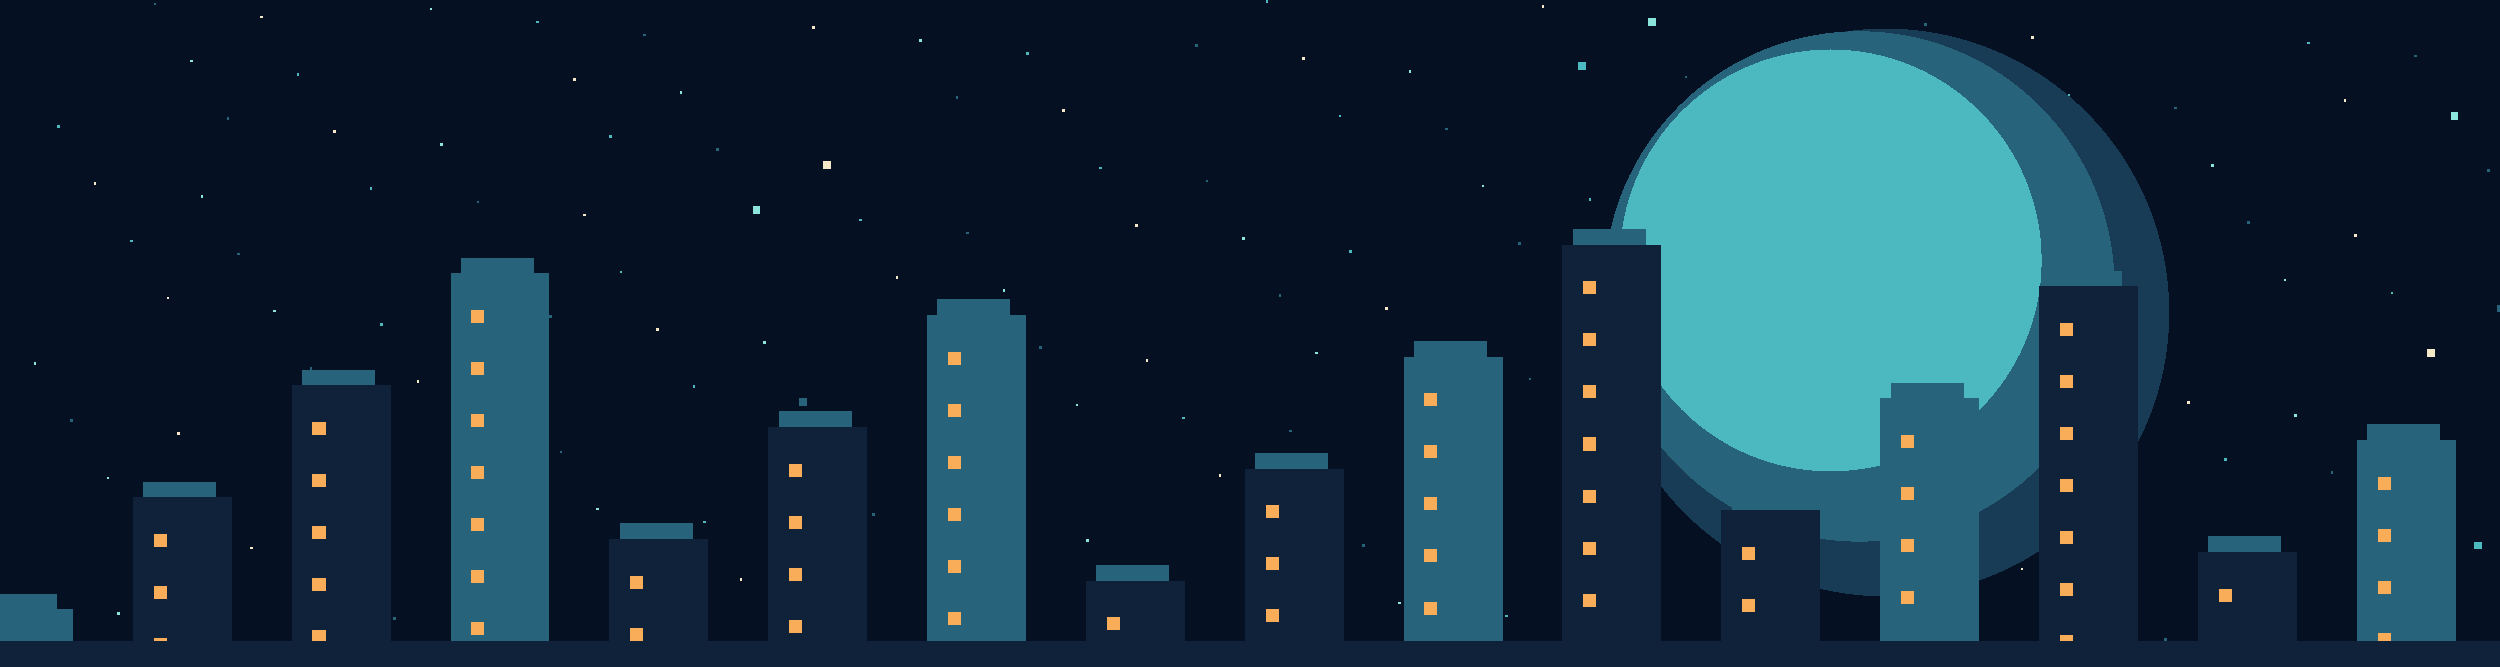
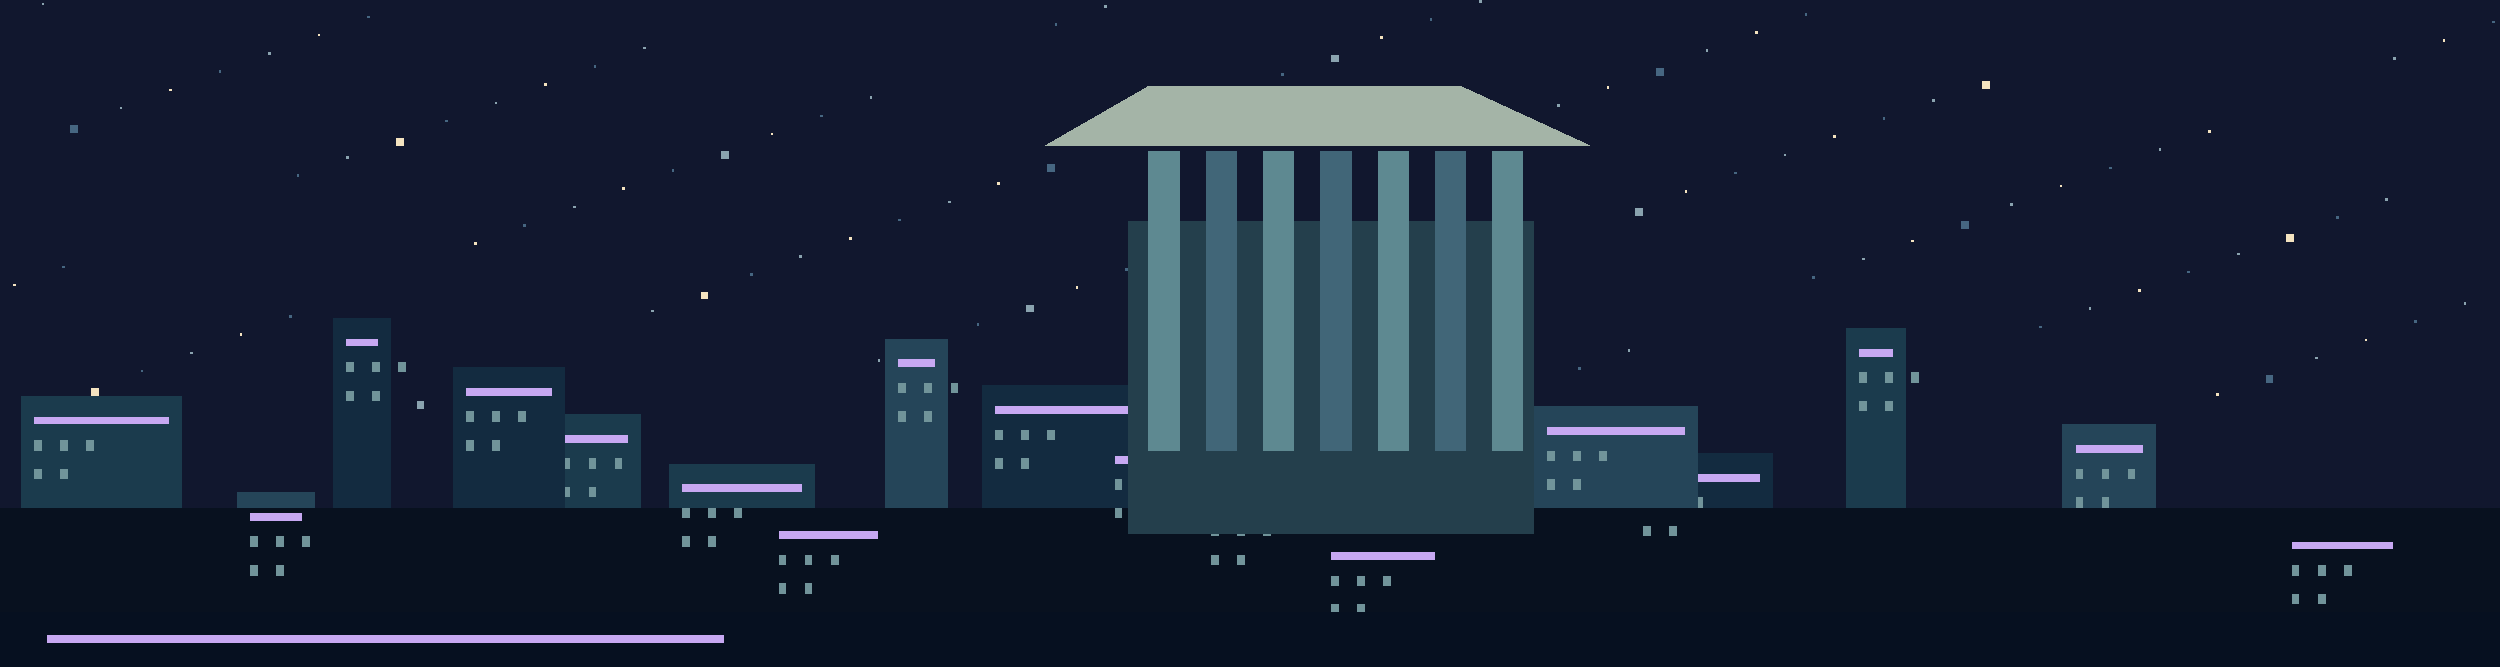
<svg xmlns="http://www.w3.org/2000/svg" width="960" height="256" viewBox="0 0 960 256" shape-rendering="crispEdges">
-   <rect x="0" y="0" width="960" height="256" fill="#061023" />
-   <rect x="923" y="225" width="3" height="3" fill="#27637b" />
-   <rect x="234" y="52" width="1" height="1" fill="#4cb9c1" />
-   <rect x="505" y="135" width="1" height="1" fill="#8ce5dc" />
-   <rect x="776" y="218" width="1" height="1" fill="#f4e8c9" />
-   <rect x="87" y="45" width="1" height="1" fill="#27637b" />
-   <rect x="358" y="128" width="1" height="1" fill="#4cb9c1" />
-   <rect x="629" y="211" width="1" height="1" fill="#8ce5dc" />
-   <rect x="900" y="38" width="1" height="1" fill="#f4e8c9" />
-   <rect x="211" y="121" width="1" height="1" fill="#27637b" />
-   <rect x="482" y="204" width="1" height="1" fill="#4cb9c1" />
-   <rect x="753" y="31" width="1" height="1" fill="#8ce5dc" />
-   <rect x="64" y="114" width="1" height="1" fill="#f4e8c9" />
-   <rect x="335" y="197" width="1" height="1" fill="#27637b" />
-   <rect x="606" y="24" width="3" height="3" fill="#4cb9c1" />
-   <rect x="877" y="107" width="1" height="1" fill="#8ce5dc" />
-   <rect x="188" y="190" width="1" height="1" fill="#f4e8c9" />
-   <rect x="459" y="17" width="1" height="1" fill="#27637b" />
-   <rect x="730" y="100" width="1" height="1" fill="#4cb9c1" />
-   <rect x="41" y="183" width="1" height="1" fill="#8ce5dc" />
-   <rect x="312" y="10" width="1" height="1" fill="#f4e8c9" />
-   <rect x="583" y="93" width="1" height="1" fill="#27637b" />
-   <rect x="854" y="176" width="1" height="1" fill="#4cb9c1" />
-   <rect x="165" y="3" width="1" height="1" fill="#8ce5dc" />
-   <rect x="436" y="86" width="1" height="1" fill="#f4e8c9" />
-   <rect x="707" y="169" width="1" height="1" fill="#27637b" />
-   <rect x="18" y="252" width="1" height="1" fill="#4cb9c1" />
-   <rect x="289" y="79" width="3" height="3" fill="#8ce5dc" />
-   <rect x="560" y="162" width="1" height="1" fill="#f4e8c9" />
-   <rect x="831" y="245" width="1" height="1" fill="#27637b" />
-   <rect x="142" y="72" width="1" height="1" fill="#4cb9c1" />
-   <rect x="413" y="155" width="1" height="1" fill="#8ce5dc" />
-   <rect x="684" y="238" width="1" height="1" fill="#f4e8c9" />
-   <rect x="955" y="65" width="1" height="1" fill="#27637b" />
-   <rect x="266" y="148" width="1" height="1" fill="#4cb9c1" />
-   <rect x="537" y="231" width="1" height="1" fill="#8ce5dc" />
-   <rect x="808" y="58" width="1" height="1" fill="#f4e8c9" />
-   <rect x="119" y="141" width="1" height="1" fill="#27637b" />
-   <rect x="390" y="224" width="1" height="1" fill="#4cb9c1" />
-   <rect x="661" y="51" width="1" height="1" fill="#8ce5dc" />
-   <rect x="932" y="134" width="3" height="3" fill="#f4e8c9" />
-   <rect x="243" y="217" width="1" height="1" fill="#27637b" />
-   <rect x="514" y="44" width="1" height="1" fill="#4cb9c1" />
-   <rect x="785" y="127" width="1" height="1" fill="#8ce5dc" />
-   <rect x="96" y="210" width="1" height="1" fill="#f4e8c9" />
-   <rect x="367" y="37" width="1" height="1" fill="#27637b" />
-   <rect x="638" y="120" width="1" height="1" fill="#4cb9c1" />
-   <rect x="909" y="203" width="1" height="1" fill="#8ce5dc" />
-   <rect x="220" y="30" width="1" height="1" fill="#f4e8c9" />
-   <rect x="491" y="113" width="1" height="1" fill="#27637b" />
-   <rect x="762" y="196" width="1" height="1" fill="#4cb9c1" />
-   <rect x="73" y="23" width="1" height="1" fill="#8ce5dc" />
-   <rect x="344" y="106" width="1" height="1" fill="#f4e8c9" />
-   <rect x="615" y="189" width="3" height="3" fill="#27637b" />
-   <rect x="886" y="16" width="1" height="1" fill="#4cb9c1" />
-   <rect x="197" y="99" width="1" height="1" fill="#8ce5dc" />
-   <rect x="468" y="182" width="1" height="1" fill="#f4e8c9" />
-   <rect x="739" y="9" width="1" height="1" fill="#27637b" />
-   <rect x="50" y="92" width="1" height="1" fill="#4cb9c1" />
-   <rect x="321" y="175" width="1" height="1" fill="#8ce5dc" />
-   <rect x="592" y="2" width="1" height="1" fill="#f4e8c9" />
-   <rect x="863" y="85" width="1" height="1" fill="#27637b" />
-   <rect x="174" y="168" width="1" height="1" fill="#4cb9c1" />
-   <rect x="445" y="251" width="1" height="1" fill="#8ce5dc" />
-   <rect x="716" y="78" width="1" height="1" fill="#f4e8c9" />
-   <rect x="27" y="161" width="1" height="1" fill="#27637b" />
-   <rect x="298" y="244" width="3" height="3" fill="#4cb9c1" />
-   <rect x="569" y="71" width="1" height="1" fill="#8ce5dc" />
-   <rect x="840" y="154" width="1" height="1" fill="#f4e8c9" />
-   <rect x="151" y="237" width="1" height="1" fill="#27637b" />
-   <rect x="422" y="64" width="1" height="1" fill="#4cb9c1" />
-   <rect x="693" y="147" width="1" height="1" fill="#8ce5dc" />
-   <rect x="4" y="230" width="1" height="1" fill="#f4e8c9" />
-   <rect x="275" y="57" width="1" height="1" fill="#27637b" />
-   <rect x="546" y="140" width="1" height="1" fill="#4cb9c1" />
-   <rect x="817" y="223" width="1" height="1" fill="#8ce5dc" />
-   <rect x="128" y="50" width="1" height="1" fill="#f4e8c9" />
-   <rect x="399" y="133" width="1" height="1" fill="#27637b" />
-   <rect x="670" y="216" width="1" height="1" fill="#4cb9c1" />
-   <rect x="941" y="43" width="3" height="3" fill="#8ce5dc" />
-   <rect x="252" y="126" width="1" height="1" fill="#f4e8c9" />
-   <rect x="523" y="209" width="1" height="1" fill="#27637b" />
-   <rect x="794" y="36" width="1" height="1" fill="#4cb9c1" />
-   <rect x="105" y="119" width="1" height="1" fill="#8ce5dc" />
-   <rect x="376" y="202" width="1" height="1" fill="#f4e8c9" />
-   <rect x="647" y="29" width="1" height="1" fill="#27637b" />
-   <rect x="918" y="112" width="1" height="1" fill="#4cb9c1" />
-   <rect x="229" y="195" width="1" height="1" fill="#8ce5dc" />
-   <rect x="500" y="22" width="1" height="1" fill="#f4e8c9" />
-   <rect x="771" y="105" width="1" height="1" fill="#27637b" />
-   <rect x="82" y="188" width="1" height="1" fill="#4cb9c1" />
-   <rect x="353" y="15" width="1" height="1" fill="#8ce5dc" />
-   <rect x="624" y="98" width="3" height="3" fill="#f4e8c9" />
-   <rect x="895" y="181" width="1" height="1" fill="#27637b" />
-   <rect x="206" y="8" width="1" height="1" fill="#4cb9c1" />
-   <rect x="477" y="91" width="1" height="1" fill="#8ce5dc" />
-   <rect x="748" y="174" width="1" height="1" fill="#f4e8c9" />
-   <rect x="59" y="1" width="1" height="1" fill="#27637b" />
-   <rect x="330" y="84" width="1" height="1" fill="#4cb9c1" />
-   <rect x="601" y="167" width="1" height="1" fill="#8ce5dc" />
-   <rect x="872" y="250" width="1" height="1" fill="#f4e8c9" />
-   <rect x="183" y="77" width="1" height="1" fill="#27637b" />
-   <rect x="454" y="160" width="1" height="1" fill="#4cb9c1" />
-   <rect x="725" y="243" width="1" height="1" fill="#8ce5dc" />
-   <rect x="36" y="70" width="1" height="1" fill="#f4e8c9" />
-   <rect x="307" y="153" width="3" height="3" fill="#27637b" />
-   <rect x="578" y="236" width="1" height="1" fill="#4cb9c1" />
-   <rect x="849" y="63" width="1" height="1" fill="#8ce5dc" />
-   <rect x="160" y="146" width="1" height="1" fill="#f4e8c9" />
-   <rect x="431" y="229" width="1" height="1" fill="#27637b" />
-   <rect x="702" y="56" width="1" height="1" fill="#4cb9c1" />
-   <rect x="13" y="139" width="1" height="1" fill="#8ce5dc" />
-   <rect x="284" y="222" width="1" height="1" fill="#f4e8c9" />
-   <rect x="555" y="49" width="1" height="1" fill="#27637b" />
-   <rect x="826" y="132" width="1" height="1" fill="#4cb9c1" />
-   <rect x="137" y="215" width="1" height="1" fill="#8ce5dc" />
-   <rect x="408" y="42" width="1" height="1" fill="#f4e8c9" />
-   <rect x="679" y="125" width="1" height="1" fill="#27637b" />
-   <rect x="950" y="208" width="3" height="3" fill="#4cb9c1" />
-   <rect x="261" y="35" width="1" height="1" fill="#8ce5dc" />
-   <rect x="532" y="118" width="1" height="1" fill="#f4e8c9" />
-   <rect x="803" y="201" width="1" height="1" fill="#27637b" />
-   <rect x="114" y="28" width="1" height="1" fill="#4cb9c1" />
-   <rect x="385" y="111" width="1" height="1" fill="#8ce5dc" />
-   <rect x="656" y="194" width="1" height="1" fill="#f4e8c9" />
-   <rect x="927" y="21" width="1" height="1" fill="#27637b" />
-   <rect x="238" y="104" width="1" height="1" fill="#4cb9c1" />
-   <rect x="509" y="187" width="1" height="1" fill="#8ce5dc" />
-   <rect x="780" y="14" width="1" height="1" fill="#f4e8c9" />
-   <rect x="91" y="97" width="1" height="1" fill="#27637b" />
-   <rect x="362" y="180" width="1" height="1" fill="#4cb9c1" />
-   <rect x="633" y="7" width="3" height="3" fill="#8ce5dc" />
-   <rect x="904" y="90" width="1" height="1" fill="#f4e8c9" />
-   <rect x="215" y="173" width="1" height="1" fill="#27637b" />
-   <rect x="486" y="0" width="1" height="1" fill="#4cb9c1" />
-   <rect x="757" y="83" width="1" height="1" fill="#8ce5dc" />
-   <rect x="68" y="166" width="1" height="1" fill="#f4e8c9" />
-   <rect x="339" y="249" width="1" height="1" fill="#27637b" />
-   <rect x="610" y="76" width="1" height="1" fill="#4cb9c1" />
-   <rect x="881" y="159" width="1" height="1" fill="#8ce5dc" />
-   <rect x="192" y="242" width="1" height="1" fill="#f4e8c9" />
-   <rect x="463" y="69" width="1" height="1" fill="#27637b" />
-   <rect x="734" y="152" width="1" height="1" fill="#4cb9c1" />
-   <rect x="45" y="235" width="1" height="1" fill="#8ce5dc" />
-   <rect x="316" y="62" width="3" height="3" fill="#f4e8c9" />
-   <rect x="587" y="145" width="1" height="1" fill="#27637b" />
-   <rect x="858" y="228" width="1" height="1" fill="#4cb9c1" />
-   <rect x="169" y="55" width="1" height="1" fill="#8ce5dc" />
-   <rect x="440" y="138" width="1" height="1" fill="#f4e8c9" />
-   <rect x="711" y="221" width="1" height="1" fill="#27637b" />
-   <rect x="22" y="48" width="1" height="1" fill="#4cb9c1" />
-   <rect x="293" y="131" width="1" height="1" fill="#8ce5dc" />
-   <rect x="564" y="214" width="1" height="1" fill="#f4e8c9" />
-   <rect x="835" y="41" width="1" height="1" fill="#27637b" />
-   <rect x="146" y="124" width="1" height="1" fill="#4cb9c1" />
-   <rect x="417" y="207" width="1" height="1" fill="#8ce5dc" />
-   <rect x="688" y="34" width="1" height="1" fill="#f4e8c9" />
-   <rect x="959" y="117" width="3" height="3" fill="#27637b" />
-   <rect x="270" y="200" width="1" height="1" fill="#4cb9c1" />
-   <rect x="541" y="27" width="1" height="1" fill="#8ce5dc" />
-   <rect x="812" y="110" width="1" height="1" fill="#f4e8c9" />
-   <rect x="123" y="193" width="1" height="1" fill="#27637b" />
-   <rect x="394" y="20" width="1" height="1" fill="#4cb9c1" />
-   <rect x="665" y="103" width="1" height="1" fill="#8ce5dc" />
-   <rect x="936" y="186" width="1" height="1" fill="#f4e8c9" />
-   <rect x="247" y="13" width="1" height="1" fill="#27637b" />
-   <rect x="518" y="96" width="1" height="1" fill="#4cb9c1" />
-   <rect x="789" y="179" width="1" height="1" fill="#8ce5dc" />
-   <rect x="100" y="6" width="1" height="1" fill="#f4e8c9" />
-   <rect x="371" y="89" width="1" height="1" fill="#27637b" />
-   <rect x="642" y="172" width="3" height="3" fill="#4cb9c1" />
-   <rect x="913" y="255" width="1" height="1" fill="#8ce5dc" />
-   <rect x="224" y="82" width="1" height="1" fill="#f4e8c9" />
-   <rect x="495" y="165" width="1" height="1" fill="#27637b" />
-   <rect x="766" y="248" width="1" height="1" fill="#4cb9c1" />
-   <rect x="77" y="75" width="1" height="1" fill="#8ce5dc" />
-   <circle cx="724" cy="120" r="109" fill="#183b56" />
-   <circle cx="714" cy="110" r="98" fill="#27637b" />
-   <circle cx="703" cy="100" r="81" fill="#4cb9c1" />
-   <rect x="-10" y="234" width="38" height="22" fill="#27637b" />
-   <rect x="-6" y="228" width="28" height="6" fill="#27637b" />
-   <rect x="-2" y="248" width="5" height="5" fill="#f9ad58" />
-   <rect x="51" y="191" width="38" height="65" fill="#10223a" />
-   <rect x="55" y="185" width="28" height="6" fill="#27637b" />
-   <rect x="59" y="205" width="5" height="5" fill="#f9ad58" />
-   <rect x="59" y="225" width="5" height="5" fill="#f9ad58" />
-   <rect x="59" y="245" width="5" height="5" fill="#f9ad58" />
-   <rect x="112" y="148" width="38" height="108" fill="#10223a" />
-   <rect x="116" y="142" width="28" height="6" fill="#27637b" />
-   <rect x="120" y="162" width="5" height="5" fill="#f9ad58" />
-   <rect x="120" y="182" width="5" height="5" fill="#f9ad58" />
-   <rect x="120" y="202" width="5" height="5" fill="#f9ad58" />
-   <rect x="120" y="222" width="5" height="5" fill="#f9ad58" />
-   <rect x="120" y="242" width="5" height="5" fill="#f9ad58" />
-   <rect x="173" y="105" width="38" height="151" fill="#27637b" />
-   <rect x="177" y="99" width="28" height="6" fill="#27637b" />
-   <rect x="181" y="119" width="5" height="5" fill="#f9ad58" />
-   <rect x="181" y="139" width="5" height="5" fill="#f9ad58" />
-   <rect x="181" y="159" width="5" height="5" fill="#f9ad58" />
-   <rect x="181" y="179" width="5" height="5" fill="#f9ad58" />
-   <rect x="181" y="199" width="5" height="5" fill="#f9ad58" />
-   <rect x="181" y="219" width="5" height="5" fill="#f9ad58" />
-   <rect x="181" y="239" width="5" height="5" fill="#f9ad58" />
-   <rect x="234" y="207" width="38" height="49" fill="#10223a" />
-   <rect x="238" y="201" width="28" height="6" fill="#27637b" />
-   <rect x="242" y="221" width="5" height="5" fill="#f9ad58" />
-   <rect x="242" y="241" width="5" height="5" fill="#f9ad58" />
-   <rect x="295" y="164" width="38" height="92" fill="#10223a" />
-   <rect x="299" y="158" width="28" height="6" fill="#27637b" />
-   <rect x="303" y="178" width="5" height="5" fill="#f9ad58" />
-   <rect x="303" y="198" width="5" height="5" fill="#f9ad58" />
-   <rect x="303" y="218" width="5" height="5" fill="#f9ad58" />
-   <rect x="303" y="238" width="5" height="5" fill="#f9ad58" />
-   <rect x="356" y="121" width="38" height="135" fill="#27637b" />
-   <rect x="360" y="115" width="28" height="6" fill="#27637b" />
-   <rect x="364" y="135" width="5" height="5" fill="#f9ad58" />
-   <rect x="364" y="155" width="5" height="5" fill="#f9ad58" />
-   <rect x="364" y="175" width="5" height="5" fill="#f9ad58" />
-   <rect x="364" y="195" width="5" height="5" fill="#f9ad58" />
-   <rect x="364" y="215" width="5" height="5" fill="#f9ad58" />
-   <rect x="364" y="235" width="5" height="5" fill="#f9ad58" />
-   <rect x="364" y="255" width="5" height="5" fill="#f9ad58" />
-   <rect x="417" y="223" width="38" height="33" fill="#10223a" />
-   <rect x="421" y="217" width="28" height="6" fill="#27637b" />
-   <rect x="425" y="237" width="5" height="5" fill="#f9ad58" />
-   <rect x="478" y="180" width="38" height="76" fill="#10223a" />
-   <rect x="482" y="174" width="28" height="6" fill="#27637b" />
-   <rect x="486" y="194" width="5" height="5" fill="#f9ad58" />
-   <rect x="486" y="214" width="5" height="5" fill="#f9ad58" />
-   <rect x="486" y="234" width="5" height="5" fill="#f9ad58" />
-   <rect x="486" y="254" width="5" height="5" fill="#f9ad58" />
-   <rect x="539" y="137" width="38" height="119" fill="#27637b" />
-   <rect x="543" y="131" width="28" height="6" fill="#27637b" />
-   <rect x="547" y="151" width="5" height="5" fill="#f9ad58" />
-   <rect x="547" y="171" width="5" height="5" fill="#f9ad58" />
-   <rect x="547" y="191" width="5" height="5" fill="#f9ad58" />
-   <rect x="547" y="211" width="5" height="5" fill="#f9ad58" />
-   <rect x="547" y="231" width="5" height="5" fill="#f9ad58" />
-   <rect x="547" y="251" width="5" height="5" fill="#f9ad58" />
-   <rect x="600" y="94" width="38" height="162" fill="#10223a" />
-   <rect x="604" y="88" width="28" height="6" fill="#27637b" />
-   <rect x="608" y="108" width="5" height="5" fill="#f9ad58" />
-   <rect x="608" y="128" width="5" height="5" fill="#f9ad58" />
-   <rect x="608" y="148" width="5" height="5" fill="#f9ad58" />
-   <rect x="608" y="168" width="5" height="5" fill="#f9ad58" />
-   <rect x="608" y="188" width="5" height="5" fill="#f9ad58" />
-   <rect x="608" y="208" width="5" height="5" fill="#f9ad58" />
-   <rect x="608" y="228" width="5" height="5" fill="#f9ad58" />
-   <rect x="608" y="248" width="5" height="5" fill="#f9ad58" />
-   <rect x="661" y="196" width="38" height="60" fill="#10223a" />
-   <rect x="665" y="190" width="28" height="6" fill="#27637b" />
-   <rect x="669" y="210" width="5" height="5" fill="#f9ad58" />
-   <rect x="669" y="230" width="5" height="5" fill="#f9ad58" />
-   <rect x="669" y="250" width="5" height="5" fill="#f9ad58" />
-   <rect x="722" y="153" width="38" height="103" fill="#27637b" />
-   <rect x="726" y="147" width="28" height="6" fill="#27637b" />
-   <rect x="730" y="167" width="5" height="5" fill="#f9ad58" />
-   <rect x="730" y="187" width="5" height="5" fill="#f9ad58" />
-   <rect x="730" y="207" width="5" height="5" fill="#f9ad58" />
-   <rect x="730" y="227" width="5" height="5" fill="#f9ad58" />
-   <rect x="730" y="247" width="5" height="5" fill="#f9ad58" />
-   <rect x="783" y="110" width="38" height="146" fill="#10223a" />
-   <rect x="787" y="104" width="28" height="6" fill="#27637b" />
-   <rect x="791" y="124" width="5" height="5" fill="#f9ad58" />
-   <rect x="791" y="144" width="5" height="5" fill="#f9ad58" />
-   <rect x="791" y="164" width="5" height="5" fill="#f9ad58" />
-   <rect x="791" y="184" width="5" height="5" fill="#f9ad58" />
-   <rect x="791" y="204" width="5" height="5" fill="#f9ad58" />
-   <rect x="791" y="224" width="5" height="5" fill="#f9ad58" />
-   <rect x="791" y="244" width="5" height="5" fill="#f9ad58" />
-   <rect x="844" y="212" width="38" height="44" fill="#10223a" />
-   <rect x="848" y="206" width="28" height="6" fill="#27637b" />
-   <rect x="852" y="226" width="5" height="5" fill="#f9ad58" />
-   <rect x="852" y="246" width="5" height="5" fill="#f9ad58" />
-   <rect x="905" y="169" width="38" height="87" fill="#27637b" />
-   <rect x="909" y="163" width="28" height="6" fill="#27637b" />
-   <rect x="913" y="183" width="5" height="5" fill="#f9ad58" />
-   <rect x="913" y="203" width="5" height="5" fill="#f9ad58" />
-   <rect x="913" y="223" width="5" height="5" fill="#f9ad58" />
-   <rect x="913" y="243" width="5" height="5" fill="#f9ad58" />
-   <rect x="966" y="126" width="38" height="130" fill="#10223a" />
-   <rect x="970" y="120" width="28" height="6" fill="#27637b" />
-   <rect x="974" y="140" width="5" height="5" fill="#f9ad58" />
-   <rect x="974" y="160" width="5" height="5" fill="#f9ad58" />
-   <rect x="974" y="180" width="5" height="5" fill="#f9ad58" />
-   <rect x="974" y="200" width="5" height="5" fill="#f9ad58" />
-   <rect x="974" y="220" width="5" height="5" fill="#f9ad58" />
-   <rect x="974" y="240" width="5" height="5" fill="#f9ad58" />
-   <rect x="1027" y="228" width="38" height="28" fill="#10223a" />
-   <rect x="1031" y="222" width="28" height="6" fill="#27637b" />
-   <rect x="1035" y="242" width="5" height="5" fill="#f9ad58" />
-   <rect x="0" y="246" width="960" height="10" fill="#10223a" />
+   <rect x="0" y="0" width="960" height="256" fill="#11172e" />
+   <rect x="0" y="195" width="960" height="61" fill="#08111f" />
+   <rect x="27" y="48" width="3" height="3" fill="#466681" />
+   <rect x="250" y="119" width="1" height="1" fill="#8aa3af" />
+   <rect x="473" y="35" width="1" height="1" fill="#f4e3c0" />
+   <rect x="696" y="106" width="1" height="1" fill="#466681" />
+   <rect x="919" y="22" width="1" height="1" fill="#8aa3af" />
+   <rect x="182" y="93" width="1" height="1" fill="#f4e3c0" />
+   <rect x="405" y="9" width="1" height="1" fill="#466681" />
+   <rect x="628" y="80" width="3" height="3" fill="#8aa3af" />
+   <rect x="851" y="151" width="1" height="1" fill="#f4e3c0" />
+   <rect x="114" y="67" width="1" height="1" fill="#466681" />
+   <rect x="337" y="138" width="1" height="1" fill="#8aa3af" />
+   <rect x="560" y="54" width="1" height="1" fill="#f4e3c0" />
+   <rect x="783" y="125" width="1" height="1" fill="#466681" />
+   <rect x="46" y="41" width="1" height="1" fill="#8aa3af" />
+   <rect x="269" y="112" width="3" height="3" fill="#f4e3c0" />
+   <rect x="492" y="28" width="1" height="1" fill="#466681" />
+   <rect x="715" y="99" width="1" height="1" fill="#8aa3af" />
+   <rect x="938" y="15" width="1" height="1" fill="#f4e3c0" />
+   <rect x="201" y="86" width="1" height="1" fill="#466681" />
+   <rect x="424" y="2" width="1" height="1" fill="#8aa3af" />
+   <rect x="647" y="73" width="1" height="1" fill="#f4e3c0" />
+   <rect x="870" y="144" width="3" height="3" fill="#466681" />
+   <rect x="133" y="60" width="1" height="1" fill="#8aa3af" />
+   <rect x="356" y="131" width="1" height="1" fill="#f4e3c0" />
+   <rect x="579" y="47" width="1" height="1" fill="#466681" />
+   <rect x="802" y="118" width="1" height="1" fill="#8aa3af" />
+   <rect x="65" y="34" width="1" height="1" fill="#f4e3c0" />
+   <rect x="288" y="105" width="1" height="1" fill="#466681" />
+   <rect x="511" y="21" width="3" height="3" fill="#8aa3af" />
+   <rect x="734" y="92" width="1" height="1" fill="#f4e3c0" />
+   <rect x="957" y="8" width="1" height="1" fill="#466681" />
+   <rect x="220" y="79" width="1" height="1" fill="#8aa3af" />
+   <rect x="443" y="150" width="1" height="1" fill="#f4e3c0" />
+   <rect x="666" y="66" width="1" height="1" fill="#466681" />
+   <rect x="889" y="137" width="1" height="1" fill="#8aa3af" />
+   <rect x="152" y="53" width="3" height="3" fill="#f4e3c0" />
+   <rect x="375" y="124" width="1" height="1" fill="#466681" />
+   <rect x="598" y="40" width="1" height="1" fill="#8aa3af" />
+   <rect x="821" y="111" width="1" height="1" fill="#f4e3c0" />
+   <rect x="84" y="27" width="1" height="1" fill="#466681" />
+   <rect x="307" y="98" width="1" height="1" fill="#8aa3af" />
+   <rect x="530" y="14" width="1" height="1" fill="#f4e3c0" />
+   <rect x="753" y="85" width="3" height="3" fill="#466681" />
+   <rect x="16" y="1" width="1" height="1" fill="#8aa3af" />
+   <rect x="239" y="72" width="1" height="1" fill="#f4e3c0" />
+   <rect x="462" y="143" width="1" height="1" fill="#466681" />
+   <rect x="685" y="59" width="1" height="1" fill="#8aa3af" />
+   <rect x="908" y="130" width="1" height="1" fill="#f4e3c0" />
+   <rect x="171" y="46" width="1" height="1" fill="#466681" />
+   <rect x="394" y="117" width="3" height="3" fill="#8aa3af" />
+   <rect x="617" y="33" width="1" height="1" fill="#f4e3c0" />
+   <rect x="840" y="104" width="1" height="1" fill="#466681" />
+   <rect x="103" y="20" width="1" height="1" fill="#8aa3af" />
+   <rect x="326" y="91" width="1" height="1" fill="#f4e3c0" />
+   <rect x="549" y="7" width="1" height="1" fill="#466681" />
+   <rect x="772" y="78" width="1" height="1" fill="#8aa3af" />
+   <rect x="35" y="149" width="3" height="3" fill="#f4e3c0" />
+   <rect x="258" y="65" width="1" height="1" fill="#466681" />
+   <rect x="481" y="136" width="1" height="1" fill="#8aa3af" />
+   <rect x="704" y="52" width="1" height="1" fill="#f4e3c0" />
+   <rect x="927" y="123" width="1" height="1" fill="#466681" />
+   <rect x="190" y="39" width="1" height="1" fill="#8aa3af" />
+   <rect x="413" y="110" width="1" height="1" fill="#f4e3c0" />
+   <rect x="636" y="26" width="3" height="3" fill="#466681" />
+   <rect x="859" y="97" width="1" height="1" fill="#8aa3af" />
+   <rect x="122" y="13" width="1" height="1" fill="#f4e3c0" />
+   <rect x="345" y="84" width="1" height="1" fill="#466681" />
+   <rect x="568" y="0" width="1" height="1" fill="#8aa3af" />
+   <rect x="791" y="71" width="1" height="1" fill="#f4e3c0" />
+   <rect x="54" y="142" width="1" height="1" fill="#466681" />
+   <rect x="277" y="58" width="3" height="3" fill="#8aa3af" />
+   <rect x="500" y="129" width="1" height="1" fill="#f4e3c0" />
+   <rect x="723" y="45" width="1" height="1" fill="#466681" />
+   <rect x="946" y="116" width="1" height="1" fill="#8aa3af" />
+   <rect x="209" y="32" width="1" height="1" fill="#f4e3c0" />
+   <rect x="432" y="103" width="1" height="1" fill="#466681" />
+   <rect x="655" y="19" width="1" height="1" fill="#8aa3af" />
+   <rect x="878" y="90" width="3" height="3" fill="#f4e3c0" />
+   <rect x="141" y="6" width="1" height="1" fill="#466681" />
+   <rect x="364" y="77" width="1" height="1" fill="#8aa3af" />
+   <rect x="587" y="148" width="1" height="1" fill="#f4e3c0" />
+   <rect x="810" y="64" width="1" height="1" fill="#466681" />
+   <rect x="73" y="135" width="1" height="1" fill="#8aa3af" />
+   <rect x="296" y="51" width="1" height="1" fill="#f4e3c0" />
+   <rect x="519" y="122" width="3" height="3" fill="#466681" />
+   <rect x="742" y="38" width="1" height="1" fill="#8aa3af" />
+   <rect x="5" y="109" width="1" height="1" fill="#f4e3c0" />
+   <rect x="228" y="25" width="1" height="1" fill="#466681" />
+   <rect x="451" y="96" width="1" height="1" fill="#8aa3af" />
+   <rect x="674" y="12" width="1" height="1" fill="#f4e3c0" />
+   <rect x="897" y="83" width="1" height="1" fill="#466681" />
+   <rect x="160" y="154" width="3" height="3" fill="#8aa3af" />
+   <rect x="383" y="70" width="1" height="1" fill="#f4e3c0" />
+   <rect x="606" y="141" width="1" height="1" fill="#466681" />
+   <rect x="829" y="57" width="1" height="1" fill="#8aa3af" />
+   <rect x="92" y="128" width="1" height="1" fill="#f4e3c0" />
+   <rect x="315" y="44" width="1" height="1" fill="#466681" />
+   <rect x="538" y="115" width="1" height="1" fill="#8aa3af" />
+   <rect x="761" y="31" width="3" height="3" fill="#f4e3c0" />
+   <rect x="24" y="102" width="1" height="1" fill="#466681" />
+   <rect x="247" y="18" width="1" height="1" fill="#8aa3af" />
+   <rect x="470" y="89" width="1" height="1" fill="#f4e3c0" />
+   <rect x="693" y="5" width="1" height="1" fill="#466681" />
+   <rect x="916" y="76" width="1" height="1" fill="#8aa3af" />
+   <rect x="179" y="147" width="1" height="1" fill="#f4e3c0" />
+   <rect x="402" y="63" width="3" height="3" fill="#466681" />
+   <rect x="625" y="134" width="1" height="1" fill="#8aa3af" />
+   <rect x="848" y="50" width="1" height="1" fill="#f4e3c0" />
+   <rect x="111" y="121" width="1" height="1" fill="#466681" />
+   <rect x="334" y="37" width="1" height="1" fill="#8aa3af" />
+   <rect x="128" y="122" width="22" height="73" fill="#132b40" />
+   <rect x="133" y="130" width="12" height="3" fill="#c7a8f2" />
+   <rect x="133" y="139" width="3" height="4" fill="#71949a" />
+   <rect x="143" y="139" width="3" height="4" fill="#71949a" />
+   <rect x="153" y="139" width="3" height="4" fill="#71949a" />
+   <rect x="133" y="150" width="3" height="4" fill="#71949a" />
+   <rect x="143" y="150" width="3" height="4" fill="#71949a" />
+   <rect x="211" y="159" width="35" height="36" fill="#1b3b4d" />
+   <rect x="216" y="167" width="25" height="3" fill="#c7a8f2" />
+   <rect x="216" y="176" width="3" height="4" fill="#71949a" />
+   <rect x="226" y="176" width="3" height="4" fill="#71949a" />
+   <rect x="236" y="176" width="3" height="4" fill="#71949a" />
+   <rect x="216" y="187" width="3" height="4" fill="#71949a" />
+   <rect x="226" y="187" width="3" height="4" fill="#71949a" />
+   <rect x="294" y="196" width="48" height="-1" fill="#254559" />
+   <rect x="299" y="204" width="38" height="3" fill="#c7a8f2" />
+   <rect x="299" y="213" width="3" height="4" fill="#71949a" />
+   <rect x="309" y="213" width="3" height="4" fill="#71949a" />
+   <rect x="319" y="213" width="3" height="4" fill="#71949a" />
+   <rect x="299" y="224" width="3" height="4" fill="#71949a" />
+   <rect x="309" y="224" width="3" height="4" fill="#71949a" />
+   <rect x="377" y="148" width="61" height="47" fill="#132b40" />
+   <rect x="382" y="156" width="51" height="3" fill="#c7a8f2" />
+   <rect x="382" y="165" width="3" height="4" fill="#71949a" />
+   <rect x="392" y="165" width="3" height="4" fill="#71949a" />
+   <rect x="402" y="165" width="3" height="4" fill="#71949a" />
+   <rect x="382" y="176" width="3" height="4" fill="#71949a" />
+   <rect x="392" y="176" width="3" height="4" fill="#71949a" />
+   <rect x="460" y="185" width="29" height="10" fill="#1b3b4d" />
+   <rect x="465" y="193" width="19" height="3" fill="#c7a8f2" />
+   <rect x="465" y="202" width="3" height="4" fill="#71949a" />
+   <rect x="475" y="202" width="3" height="4" fill="#71949a" />
+   <rect x="485" y="202" width="3" height="4" fill="#71949a" />
+   <rect x="465" y="213" width="3" height="4" fill="#71949a" />
+   <rect x="475" y="213" width="3" height="4" fill="#71949a" />
+   <rect x="543" y="137" width="42" height="58" fill="#254559" />
+   <rect x="548" y="145" width="32" height="3" fill="#c7a8f2" />
+   <rect x="548" y="154" width="3" height="4" fill="#71949a" />
+   <rect x="558" y="154" width="3" height="4" fill="#71949a" />
+   <rect x="568" y="154" width="3" height="4" fill="#71949a" />
+   <rect x="548" y="165" width="3" height="4" fill="#71949a" />
+   <rect x="558" y="165" width="3" height="4" fill="#71949a" />
+   <rect x="626" y="174" width="55" height="21" fill="#132b40" />
+   <rect x="631" y="182" width="45" height="3" fill="#c7a8f2" />
+   <rect x="631" y="191" width="3" height="4" fill="#71949a" />
+   <rect x="641" y="191" width="3" height="4" fill="#71949a" />
+   <rect x="651" y="191" width="3" height="4" fill="#71949a" />
+   <rect x="631" y="202" width="3" height="4" fill="#71949a" />
+   <rect x="641" y="202" width="3" height="4" fill="#71949a" />
+   <rect x="709" y="126" width="23" height="69" fill="#1b3b4d" />
+   <rect x="714" y="134" width="13" height="3" fill="#c7a8f2" />
+   <rect x="714" y="143" width="3" height="4" fill="#71949a" />
+   <rect x="724" y="143" width="3" height="4" fill="#71949a" />
+   <rect x="734" y="143" width="3" height="4" fill="#71949a" />
+   <rect x="714" y="154" width="3" height="4" fill="#71949a" />
+   <rect x="724" y="154" width="3" height="4" fill="#71949a" />
+   <rect x="792" y="163" width="36" height="32" fill="#254559" />
+   <rect x="797" y="171" width="26" height="3" fill="#c7a8f2" />
+   <rect x="797" y="180" width="3" height="4" fill="#71949a" />
+   <rect x="807" y="180" width="3" height="4" fill="#71949a" />
+   <rect x="817" y="180" width="3" height="4" fill="#71949a" />
+   <rect x="797" y="191" width="3" height="4" fill="#71949a" />
+   <rect x="807" y="191" width="3" height="4" fill="#71949a" />
+   <rect x="875" y="200" width="49" height="-5" fill="#132b40" />
+   <rect x="880" y="208" width="39" height="3" fill="#c7a8f2" />
+   <rect x="880" y="217" width="3" height="4" fill="#71949a" />
+   <rect x="890" y="217" width="3" height="4" fill="#71949a" />
+   <rect x="900" y="217" width="3" height="4" fill="#71949a" />
+   <rect x="880" y="228" width="3" height="4" fill="#71949a" />
+   <rect x="890" y="228" width="3" height="4" fill="#71949a" />
+   <rect x="8" y="152" width="62" height="43" fill="#1b3b4d" />
+   <rect x="13" y="160" width="52" height="3" fill="#c7a8f2" />
+   <rect x="13" y="169" width="3" height="4" fill="#71949a" />
+   <rect x="23" y="169" width="3" height="4" fill="#71949a" />
+   <rect x="33" y="169" width="3" height="4" fill="#71949a" />
+   <rect x="13" y="180" width="3" height="4" fill="#71949a" />
+   <rect x="23" y="180" width="3" height="4" fill="#71949a" />
+   <rect x="91" y="189" width="30" height="6" fill="#254559" />
+   <rect x="96" y="197" width="20" height="3" fill="#c7a8f2" />
+   <rect x="96" y="206" width="3" height="4" fill="#71949a" />
+   <rect x="106" y="206" width="3" height="4" fill="#71949a" />
+   <rect x="116" y="206" width="3" height="4" fill="#71949a" />
+   <rect x="96" y="217" width="3" height="4" fill="#71949a" />
+   <rect x="106" y="217" width="3" height="4" fill="#71949a" />
+   <rect x="174" y="141" width="43" height="54" fill="#132b40" />
+   <rect x="179" y="149" width="33" height="3" fill="#c7a8f2" />
+   <rect x="179" y="158" width="3" height="4" fill="#71949a" />
+   <rect x="189" y="158" width="3" height="4" fill="#71949a" />
+   <rect x="199" y="158" width="3" height="4" fill="#71949a" />
+   <rect x="179" y="169" width="3" height="4" fill="#71949a" />
+   <rect x="189" y="169" width="3" height="4" fill="#71949a" />
+   <rect x="257" y="178" width="56" height="17" fill="#1b3b4d" />
+   <rect x="262" y="186" width="46" height="3" fill="#c7a8f2" />
+   <rect x="262" y="195" width="3" height="4" fill="#71949a" />
+   <rect x="272" y="195" width="3" height="4" fill="#71949a" />
+   <rect x="282" y="195" width="3" height="4" fill="#71949a" />
+   <rect x="262" y="206" width="3" height="4" fill="#71949a" />
+   <rect x="272" y="206" width="3" height="4" fill="#71949a" />
+   <rect x="340" y="130" width="24" height="65" fill="#254559" />
+   <rect x="345" y="138" width="14" height="3" fill="#c7a8f2" />
+   <rect x="345" y="147" width="3" height="4" fill="#71949a" />
+   <rect x="355" y="147" width="3" height="4" fill="#71949a" />
+   <rect x="365" y="147" width="3" height="4" fill="#71949a" />
+   <rect x="345" y="158" width="3" height="4" fill="#71949a" />
+   <rect x="355" y="158" width="3" height="4" fill="#71949a" />
+   <rect x="423" y="167" width="37" height="28" fill="#132b40" />
+   <rect x="428" y="175" width="27" height="3" fill="#c7a8f2" />
+   <rect x="428" y="184" width="3" height="4" fill="#71949a" />
+   <rect x="438" y="184" width="3" height="4" fill="#71949a" />
+   <rect x="448" y="184" width="3" height="4" fill="#71949a" />
+   <rect x="428" y="195" width="3" height="4" fill="#71949a" />
+   <rect x="438" y="195" width="3" height="4" fill="#71949a" />
+   <rect x="506" y="204" width="50" height="-9" fill="#1b3b4d" />
+   <rect x="511" y="212" width="40" height="3" fill="#c7a8f2" />
+   <rect x="511" y="221" width="3" height="4" fill="#71949a" />
+   <rect x="521" y="221" width="3" height="4" fill="#71949a" />
+   <rect x="531" y="221" width="3" height="4" fill="#71949a" />
+   <rect x="511" y="232" width="3" height="4" fill="#71949a" />
+   <rect x="521" y="232" width="3" height="4" fill="#71949a" />
+   <rect x="589" y="156" width="63" height="39" fill="#254559" />
+   <rect x="594" y="164" width="53" height="3" fill="#c7a8f2" />
+   <rect x="594" y="173" width="3" height="4" fill="#71949a" />
+   <rect x="604" y="173" width="3" height="4" fill="#71949a" />
+   <rect x="614" y="173" width="3" height="4" fill="#71949a" />
+   <rect x="594" y="184" width="3" height="4" fill="#71949a" />
+   <rect x="604" y="184" width="3" height="4" fill="#71949a" />
+   <rect x="433" y="85" width="156" height="120" fill="#243f4c" />
+   <rect x="441" y="58" width="12" height="115" fill="#5e8991" />
+   <rect x="463" y="58" width="12" height="115" fill="#416678" />
+   <rect x="485" y="58" width="12" height="115" fill="#5e8991" />
+   <rect x="507" y="58" width="12" height="115" fill="#416678" />
+   <rect x="529" y="58" width="12" height="115" fill="#5e8991" />
+   <rect x="551" y="58" width="12" height="115" fill="#416678" />
+   <rect x="573" y="58" width="12" height="115" fill="#5e8991" />
+   <polygon points="401,56 611,56 561,33 441,33" fill="#a4b4a7" />
+   <rect x="0" y="235" width="960" height="21" fill="#061020" />
+   <rect x="18" y="244" width="260" height="3" fill="#c7a8f2" />
</svg>
